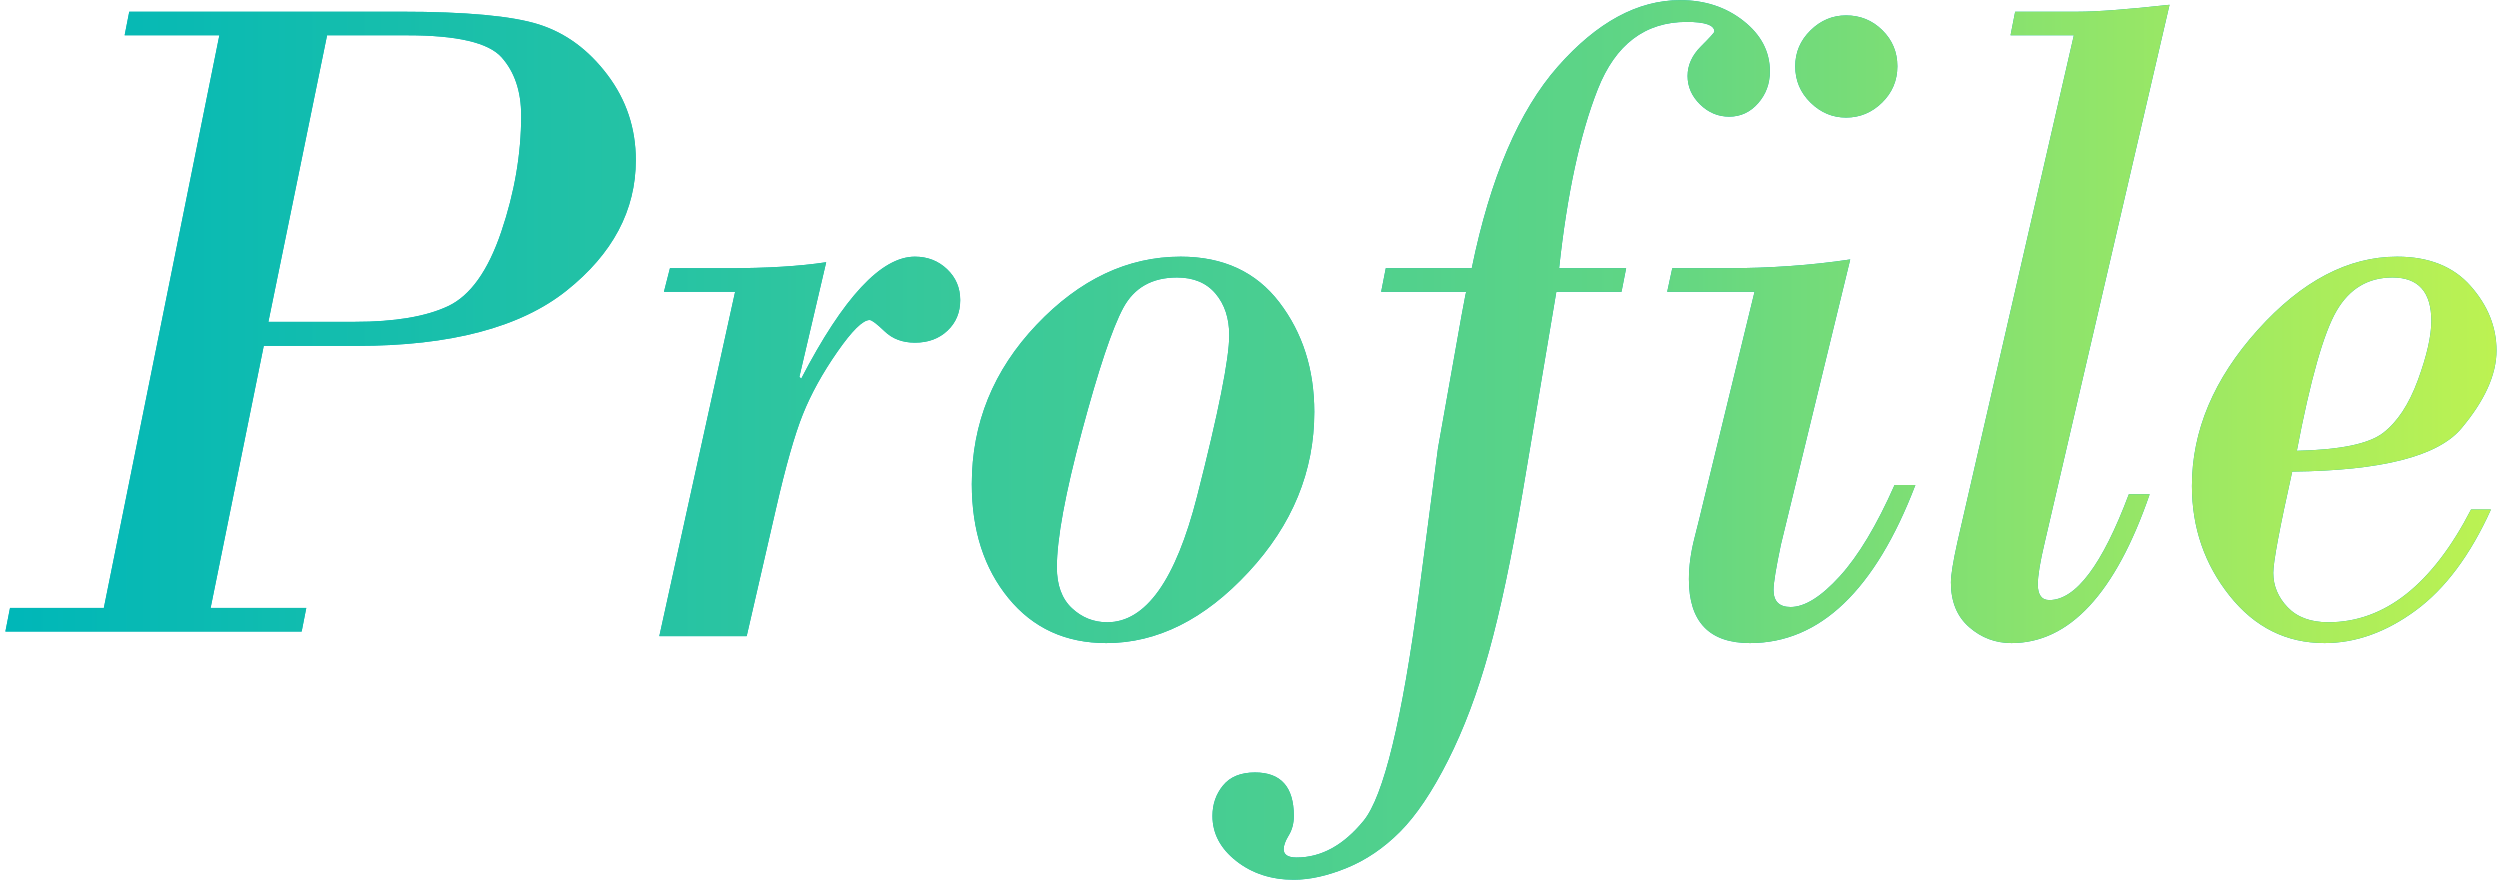
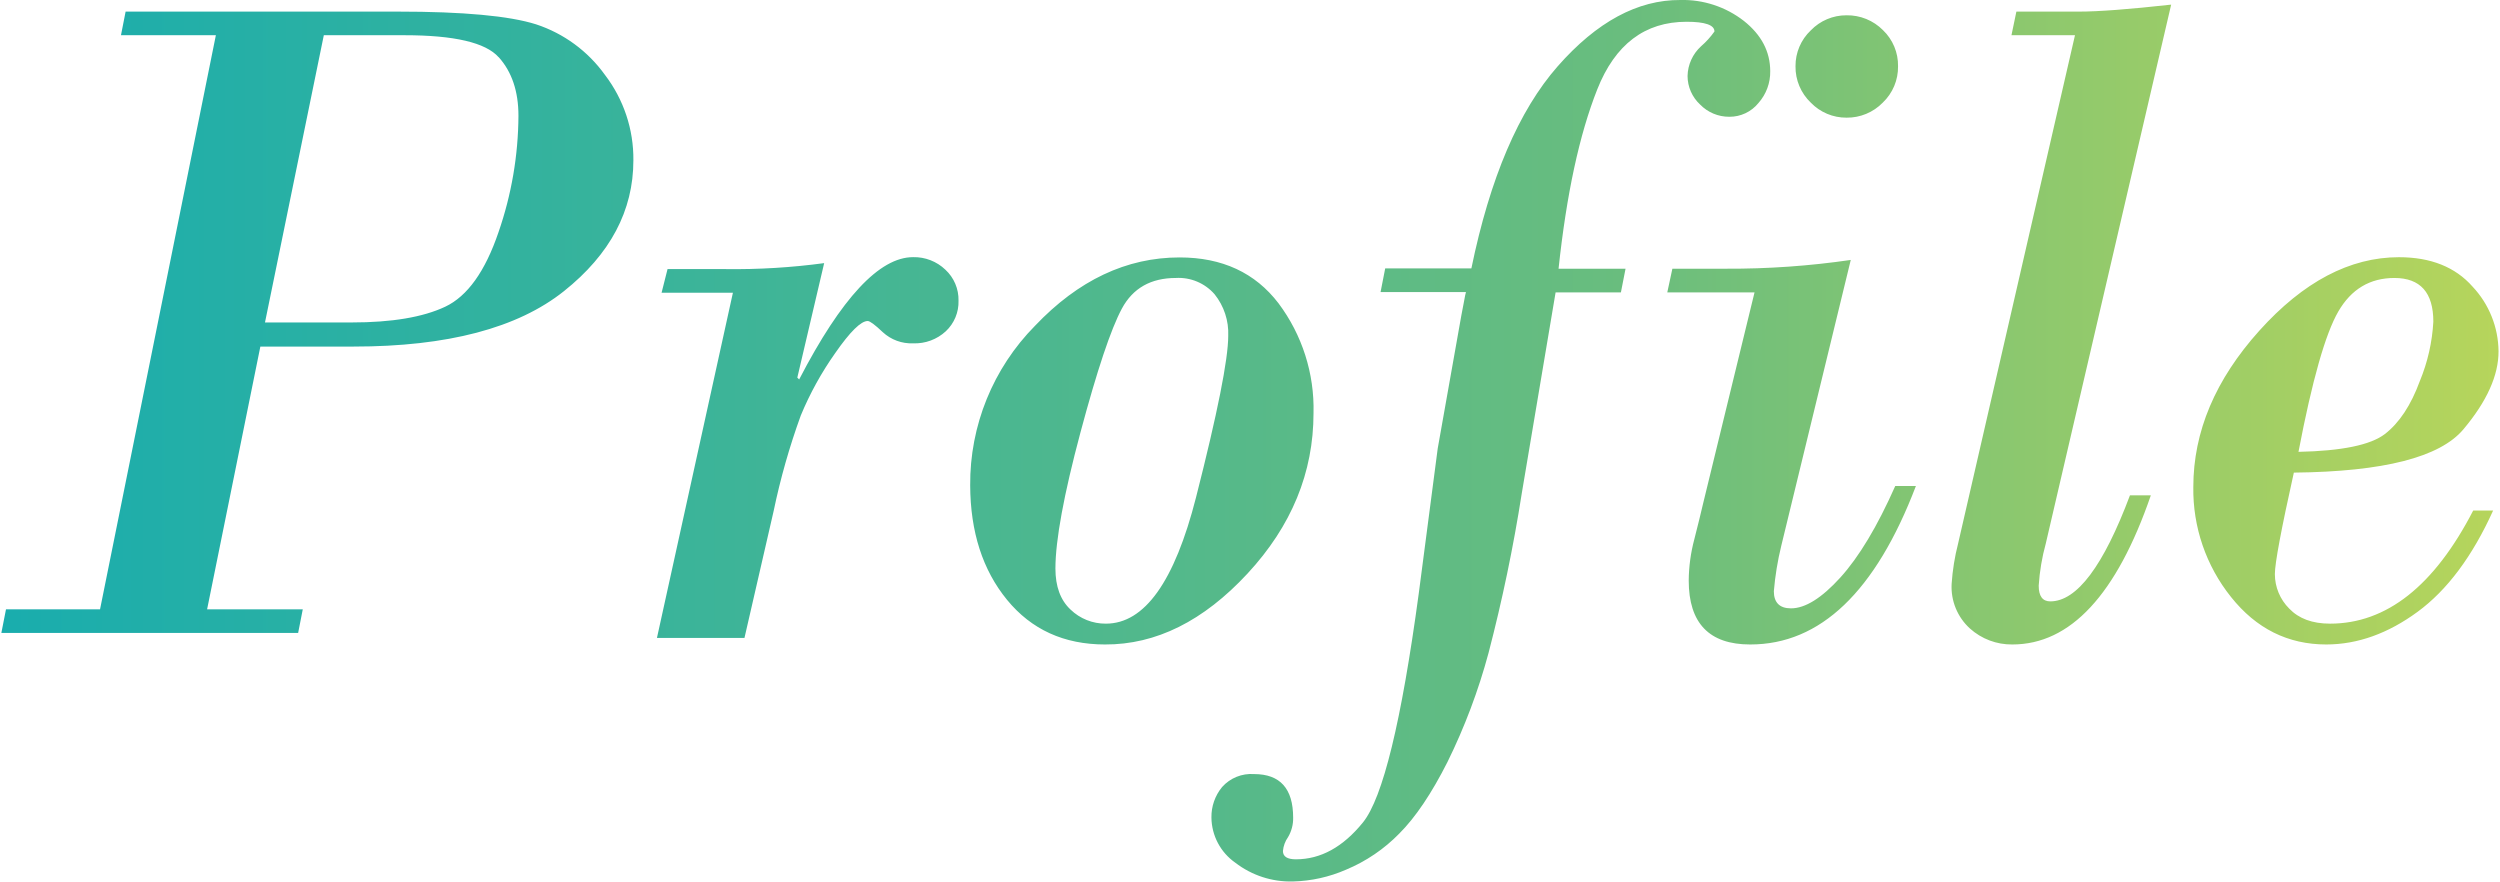
- <svg xmlns="http://www.w3.org/2000/svg" width="449" height="158" viewBox="0 0 449 158">
+ <svg xmlns="http://www.w3.org/2000/svg" viewBox="0 0 447.4 157.96" width="448" height="158">
  <defs>
-     <linearGradient id="PSgrad_0" x1="0%" x2="100%" y1="0%" y2="0%">
-       <stop offset="1%" stop-color="rgb(0,183,184)" stop-opacity="1" />
-       <stop offset="65%" stop-color="rgb(95,213,133)" stop-opacity="1" />
-       <stop offset="100%" stop-color="rgb(190,243,81)" stop-opacity="1" />
+     <style>.cls-1{fill:url(#Gradation_4);}</style>
+     <linearGradient id="Gradation_4" x1="-73.14" y1="497.32" x2="-72.14" y2="497.32" gradientTransform="matrix(447.4, 0, 0, -157.96, 32721.93, 78637.22)" gradientUnits="userSpaceOnUse">
+       <stop offset="0.01" stop-color="#1aadad" />
+       <stop offset="0.65" stop-color="#69bd7e" />
+       <stop offset="1" stop-color="#b7d55b" />
    </linearGradient>
  </defs>
-   <path fill-rule="evenodd" fill="rgb(6, 182, 181)" d="M442.062,76.936 C437.856,81.945 427.729,84.531 411.681,84.697 C409.412,94.880 408.278,100.940 408.278,102.876 C408.278,105.200 409.135,107.262 410.851,109.060 C412.566,110.859 415.002,111.758 418.156,111.758 C428.283,111.758 436.833,105.007 443.805,91.504 L447.375,91.504 C443.667,99.694 439.157,105.740 433.845,109.641 C428.532,113.542 423.081,115.493 417.492,115.493 C410.630,115.493 404.944,112.658 400.434,106.985 C395.923,101.313 393.669,94.741 393.669,87.271 C393.669,77.365 397.612,68.027 405.497,59.255 C413.383,50.485 421.725,46.099 430.524,46.099 C436.223,46.099 440.623,47.856 443.722,51.370 C446.821,54.884 448.371,58.744 448.371,62.949 C448.371,67.266 446.267,71.928 442.062,76.936 ZM429.694,49.834 C425.322,49.834 421.974,51.826 419.650,55.811 C417.326,59.795 414.946,68.179 412.512,80.962 C420.258,80.796 425.419,79.731 427.992,77.766 C430.566,75.802 432.654,72.634 434.260,68.262 C435.864,63.891 436.667,60.349 436.667,57.637 C436.667,52.436 434.343,49.834 429.694,49.834 ZM365.990,104.951 C365.990,106.833 366.682,107.773 368.065,107.773 C372.824,107.773 377.583,101.438 382.343,88.765 L386.078,88.765 C379.936,106.584 371.662,115.493 361.259,115.493 C358.381,115.493 355.849,114.539 353.664,112.629 C351.477,110.720 350.385,108.051 350.385,104.619 C350.385,103.291 350.771,100.884 351.547,97.397 L372.465,6.338 L361.093,6.338 L361.923,2.104 L373.129,2.104 C376.615,2.104 382.121,1.689 389.647,0.859 L367.235,97.397 C366.405,100.884 365.990,103.403 365.990,104.951 ZM314.287,115.493 C306.983,115.493 303.330,111.675 303.330,104.038 C303.330,101.714 303.662,99.252 304.326,96.650 C304.990,94.050 305.516,91.919 305.904,90.259 L315.117,52.407 L299.429,52.407 L300.342,48.174 L309.971,48.174 C317.884,48.174 325.327,47.649 332.300,46.597 L319.849,97.812 C318.963,102.019 318.521,104.731 318.521,105.947 C318.521,107.995 319.544,109.019 321.592,109.019 C324.137,109.019 327.083,107.179 330.432,103.499 C333.780,99.819 337.059,94.355 340.269,87.104 L344.004,87.104 C336.754,106.030 326.849,115.493 314.287,115.493 ZM331.553,21.113 C329.117,21.113 326.987,20.214 325.161,18.416 C323.335,16.618 322.422,14.445 322.422,11.899 C322.422,9.409 323.335,7.265 325.161,5.466 C326.987,3.669 329.117,2.769 331.553,2.769 C334.098,2.769 336.270,3.654 338.069,5.425 C339.867,7.197 340.767,9.355 340.767,11.899 C340.767,14.445 339.854,16.618 338.028,18.416 C336.201,20.214 334.043,21.113 331.553,21.113 ZM310.563,20.947 C308.571,20.947 306.828,20.214 305.333,18.748 C303.839,17.282 303.092,15.580 303.092,13.643 C303.092,11.706 303.894,9.936 305.499,8.330 C307.104,6.726 307.907,5.840 307.907,5.674 C307.907,4.512 306.246,3.931 302.926,3.931 C295.455,3.931 290.129,7.971 286.947,16.050 C283.764,24.130 281.454,34.838 280.016,48.174 L292.052,48.174 L291.222,52.407 L279.518,52.407 L273.458,88.433 C271.466,100.165 269.445,109.711 267.399,117.070 C265.351,124.429 262.902,130.933 260.053,136.577 C257.202,142.222 254.325,146.497 251.420,149.402 C248.515,152.307 245.332,154.465 241.874,155.876 C238.416,157.288 235.248,157.993 232.370,157.993 C228.331,157.993 224.886,156.873 222.035,154.631 C219.186,152.390 217.760,149.692 217.760,146.538 C217.760,144.434 218.397,142.608 219.669,141.060 C220.943,139.510 222.852,138.735 225.397,138.735 C230.045,138.735 232.370,141.336 232.370,146.538 C232.370,147.866 232.066,149.028 231.456,150.024 C230.848,151.021 230.543,151.851 230.543,152.515 C230.543,153.511 231.319,154.009 232.868,154.009 C237.296,154.009 241.306,151.809 244.904,147.410 C248.500,143.010 251.821,129.355 254.865,106.445 L258.268,80.464 L262.501,56.641 C262.556,56.420 262.695,55.686 262.916,54.441 C263.137,53.196 263.276,52.519 263.331,52.407 L248.058,52.407 L248.888,48.174 L264.328,48.174 C267.648,31.960 272.807,19.882 279.808,11.941 C286.808,4.001 294.127,0.029 301.764,0.029 C306.191,0.029 309.982,1.274 313.136,3.765 C316.290,6.255 317.868,9.272 317.868,12.813 C317.868,15.026 317.162,16.936 315.751,18.540 C314.340,20.146 312.610,20.947 310.563,20.947 ZM198.692,115.493 C191.387,115.493 185.535,112.810 181.136,107.441 C176.736,102.074 174.537,95.239 174.537,86.938 C174.537,76.037 178.410,66.506 186.158,58.342 C193.905,50.180 202.538,46.099 212.056,46.099 C219.693,46.099 225.599,48.838 229.778,54.316 C233.956,59.795 236.046,66.353 236.046,73.989 C236.046,84.670 232.103,94.257 224.217,102.751 C216.331,111.247 207.823,115.493 198.692,115.493 ZM218.323,52.739 C216.690,50.803 214.380,49.834 211.392,49.834 C206.910,49.834 203.685,51.660 201.722,55.313 C199.757,58.965 197.281,66.367 194.293,77.517 C191.304,88.669 189.810,96.789 189.810,101.880 C189.810,105.090 190.709,107.539 192.508,109.226 C194.306,110.915 196.422,111.758 198.858,111.758 C205.775,111.758 211.156,104.218 215.003,89.138 C218.849,74.059 220.772,64.416 220.772,60.210 C220.772,57.167 219.955,54.677 218.323,52.739 ZM164.318,61.538 C162.104,61.538 160.292,60.861 158.881,59.504 C157.470,58.149 156.570,57.471 156.183,57.471 C154.966,57.471 153.029,59.380 150.373,63.198 C147.717,67.017 145.654,70.752 144.189,74.404 C142.722,78.057 141.103,83.757 139.333,91.504 L134.103,114.248 L118.415,114.248 L132.028,52.407 L119.245,52.407 L120.324,48.174 L130.700,48.174 C137.783,48.174 143.676,47.815 148.381,47.095 L143.566,67.681 L143.898,68.013 C151.479,53.403 158.286,46.099 164.318,46.099 C166.587,46.099 168.510,46.846 170.087,48.340 C171.664,49.834 172.453,51.689 172.453,53.901 C172.453,56.115 171.692,57.942 170.170,59.380 C168.648,60.820 166.697,61.538 164.318,61.538 ZM64.055,62.119 L47.370,62.119 L37.824,109.185 L55.007,109.185 L54.177,113.418 L0.969,113.418 L1.799,109.185 L18.649,109.185 L39.401,6.338 L22.385,6.338 L23.215,2.104 L72.023,2.104 C83.699,2.104 91.945,2.866 96.760,4.387 C101.574,5.910 105.683,8.925 109.086,13.435 C112.490,17.946 114.191,23.051 114.191,28.750 C114.191,37.771 110.041,45.588 101.740,52.200 C93.439,58.813 80.877,62.119 64.055,62.119 ZM90.078,10.281 C87.725,7.653 82.095,6.338 73.186,6.338 L58.742,6.338 L48.200,57.803 L63.723,57.803 C70.916,57.803 76.506,56.862 80.490,54.980 C84.475,53.100 87.656,48.645 90.036,41.616 C92.415,34.589 93.605,27.644 93.605,20.781 C93.605,16.410 92.429,12.910 90.078,10.281 Z" />
-   <path fill="url(#PSgrad_0)" d="M442.062,76.936 C437.856,81.945 427.729,84.531 411.681,84.697 C409.412,94.880 408.278,100.940 408.278,102.876 C408.278,105.200 409.135,107.262 410.851,109.060 C412.566,110.859 415.002,111.758 418.156,111.758 C428.283,111.758 436.833,105.007 443.805,91.504 L447.375,91.504 C443.667,99.694 439.157,105.740 433.845,109.641 C428.532,113.542 423.081,115.493 417.492,115.493 C410.630,115.493 404.944,112.658 400.434,106.985 C395.923,101.313 393.669,94.741 393.669,87.271 C393.669,77.365 397.612,68.027 405.497,59.255 C413.383,50.485 421.725,46.099 430.524,46.099 C436.223,46.099 440.623,47.856 443.722,51.370 C446.821,54.884 448.371,58.744 448.371,62.949 C448.371,67.266 446.267,71.928 442.062,76.936 ZM429.694,49.834 C425.322,49.834 421.974,51.826 419.650,55.811 C417.326,59.795 414.946,68.179 412.512,80.962 C420.258,80.796 425.419,79.731 427.992,77.766 C430.566,75.802 432.654,72.634 434.260,68.262 C435.864,63.891 436.667,60.349 436.667,57.637 C436.667,52.436 434.343,49.834 429.694,49.834 ZM365.990,104.951 C365.990,106.833 366.682,107.773 368.065,107.773 C372.824,107.773 377.583,101.438 382.343,88.765 L386.078,88.765 C379.936,106.584 371.662,115.493 361.259,115.493 C358.381,115.493 355.849,114.539 353.664,112.629 C351.477,110.720 350.385,108.051 350.385,104.619 C350.385,103.291 350.771,100.884 351.547,97.397 L372.465,6.338 L361.093,6.338 L361.923,2.104 L373.129,2.104 C376.615,2.104 382.121,1.689 389.647,0.859 L367.235,97.397 C366.405,100.884 365.990,103.403 365.990,104.951 ZM314.287,115.493 C306.983,115.493 303.330,111.675 303.330,104.038 C303.330,101.714 303.662,99.252 304.326,96.650 C304.990,94.050 305.516,91.919 305.904,90.259 L315.117,52.407 L299.429,52.407 L300.342,48.174 L309.971,48.174 C317.884,48.174 325.327,47.649 332.300,46.597 L319.849,97.812 C318.963,102.019 318.521,104.731 318.521,105.947 C318.521,107.995 319.544,109.019 321.592,109.019 C324.137,109.019 327.083,107.179 330.432,103.499 C333.780,99.819 337.059,94.355 340.269,87.104 L344.004,87.104 C336.754,106.030 326.849,115.493 314.287,115.493 ZM331.553,21.113 C329.117,21.113 326.987,20.214 325.161,18.416 C323.335,16.618 322.422,14.445 322.422,11.899 C322.422,9.409 323.335,7.265 325.161,5.466 C326.987,3.669 329.117,2.769 331.553,2.769 C334.098,2.769 336.270,3.654 338.069,5.425 C339.867,7.197 340.767,9.355 340.767,11.899 C340.767,14.445 339.854,16.618 338.028,18.416 C336.201,20.214 334.043,21.113 331.553,21.113 ZM310.563,20.947 C308.571,20.947 306.828,20.214 305.333,18.748 C303.839,17.282 303.092,15.580 303.092,13.643 C303.092,11.706 303.894,9.936 305.499,8.330 C307.104,6.726 307.907,5.840 307.907,5.674 C307.907,4.512 306.246,3.931 302.926,3.931 C295.455,3.931 290.129,7.971 286.947,16.050 C283.764,24.130 281.454,34.838 280.016,48.174 L292.052,48.174 L291.222,52.407 L279.518,52.407 L273.458,88.433 C271.466,100.165 269.445,109.711 267.399,117.070 C265.351,124.429 262.902,130.933 260.053,136.577 C257.202,142.222 254.325,146.497 251.420,149.402 C248.515,152.307 245.332,154.465 241.874,155.876 C238.416,157.288 235.248,157.993 232.370,157.993 C228.331,157.993 224.886,156.873 222.035,154.631 C219.186,152.390 217.760,149.692 217.760,146.538 C217.760,144.434 218.397,142.608 219.669,141.060 C220.943,139.510 222.852,138.735 225.397,138.735 C230.045,138.735 232.370,141.336 232.370,146.538 C232.370,147.866 232.066,149.028 231.456,150.024 C230.848,151.021 230.543,151.851 230.543,152.515 C230.543,153.511 231.319,154.009 232.868,154.009 C237.296,154.009 241.306,151.809 244.904,147.410 C248.500,143.010 251.821,129.355 254.865,106.445 L258.268,80.464 L262.501,56.641 C262.556,56.420 262.695,55.686 262.916,54.441 C263.137,53.196 263.276,52.519 263.331,52.407 L248.058,52.407 L248.888,48.174 L264.328,48.174 C267.648,31.960 272.807,19.882 279.808,11.941 C286.808,4.001 294.127,0.029 301.764,0.029 C306.191,0.029 309.982,1.274 313.136,3.765 C316.290,6.255 317.868,9.272 317.868,12.813 C317.868,15.026 317.162,16.936 315.751,18.540 C314.340,20.146 312.610,20.947 310.563,20.947 ZM198.692,115.493 C191.387,115.493 185.535,112.810 181.136,107.441 C176.736,102.074 174.537,95.239 174.537,86.938 C174.537,76.037 178.410,66.506 186.158,58.342 C193.905,50.180 202.538,46.099 212.056,46.099 C219.693,46.099 225.599,48.838 229.778,54.316 C233.956,59.795 236.046,66.353 236.046,73.989 C236.046,84.670 232.103,94.257 224.217,102.751 C216.331,111.247 207.823,115.493 198.692,115.493 ZM218.323,52.739 C216.690,50.803 214.380,49.834 211.392,49.834 C206.910,49.834 203.685,51.660 201.722,55.313 C199.757,58.965 197.281,66.367 194.293,77.517 C191.304,88.669 189.810,96.789 189.810,101.880 C189.810,105.090 190.709,107.539 192.508,109.226 C194.306,110.915 196.422,111.758 198.858,111.758 C205.775,111.758 211.156,104.218 215.003,89.138 C218.849,74.059 220.772,64.416 220.772,60.210 C220.772,57.167 219.955,54.677 218.323,52.739 ZM164.318,61.538 C162.104,61.538 160.292,60.861 158.881,59.504 C157.470,58.149 156.570,57.471 156.183,57.471 C154.966,57.471 153.029,59.380 150.373,63.198 C147.717,67.017 145.654,70.752 144.189,74.404 C142.722,78.057 141.103,83.757 139.333,91.504 L134.103,114.248 L118.415,114.248 L132.028,52.407 L119.245,52.407 L120.324,48.174 L130.700,48.174 C137.783,48.174 143.676,47.815 148.381,47.095 L143.566,67.681 L143.898,68.013 C151.479,53.403 158.286,46.099 164.318,46.099 C166.587,46.099 168.510,46.846 170.087,48.340 C171.664,49.834 172.453,51.689 172.453,53.901 C172.453,56.115 171.692,57.942 170.170,59.380 C168.648,60.820 166.697,61.538 164.318,61.538 ZM64.055,62.119 L47.370,62.119 L37.824,109.185 L55.007,109.185 L54.177,113.418 L0.969,113.418 L1.799,109.185 L18.649,109.185 L39.401,6.338 L22.385,6.338 L23.215,2.104 L72.023,2.104 C83.699,2.104 91.945,2.866 96.760,4.387 C101.574,5.910 105.683,8.925 109.086,13.435 C112.490,17.946 114.191,23.051 114.191,28.750 C114.191,37.771 110.041,45.588 101.740,52.200 C93.439,58.813 80.877,62.119 64.055,62.119 ZM90.078,10.281 C87.725,7.653 82.095,6.338 73.186,6.338 L58.742,6.338 L48.200,57.803 L63.723,57.803 C70.916,57.803 76.506,56.862 80.490,54.980 C84.475,53.100 87.656,48.645 90.036,41.616 C92.415,34.589 93.605,27.644 93.605,20.781 C93.605,16.410 92.429,12.910 90.078,10.281 Z" />
+   <path class="cls-1" d="M441.09,76.91q-6.3,7.52-30.38,7.76-3.4,15.27-3.4,18.18a8.73,8.73,0,0,0,2.57,6.18c1.72,1.8,4.15,2.7,7.31,2.7q15.18,0,25.65-20.26h3.57q-5.57,12.3-13.53,18.14t-16.36,5.85q-10.29,0-17.06-8.5a30.79,30.79,0,0,1-6.76-19.72q0-14.85,11.83-28t25-13.16q8.55,0,13.2,5.27a17.12,17.12,0,0,1,4.65,11.58Q447.4,69.4,441.09,76.91ZM428.73,49.8q-6.57,0-10.05,6t-7.14,25.15q11.63-.24,15.48-3.19c2.58-2,4.66-5.13,6.27-9.51a32.49,32.49,0,0,0,2.41-10.62Q435.7,49.81,428.73,49.8ZM365,104.92c0,1.88.69,2.82,2.08,2.82q7.14,0,14.27-19h3.74q-9.21,26.72-24.82,26.72a11.16,11.16,0,0,1-7.59-2.86,10.06,10.06,0,0,1-3.28-8,39.55,39.55,0,0,1,1.16-7.22L371.5,6.31H360.12L361,2.08h11.21q5.23,0,16.52-1.25L366.27,97.37A37.42,37.42,0,0,0,365,104.92Zm-51.7,10.54q-11,0-11-11.45a29.61,29.61,0,0,1,1-7.39c.66-2.6,1.19-4.73,1.57-6.39l9.22-37.85H298.46l.91-4.24H309a150,150,0,0,0,22.33-1.57L318.88,97.78a52.79,52.79,0,0,0-1.33,8.14c0,2,1,3.07,3.07,3.07q3.83,0,8.84-5.52t9.84-16.4H343Q332.16,115.47,313.32,115.46Zm17.26-94.38a8.82,8.82,0,0,1-6.39-2.69,8.84,8.84,0,0,1-2.74-6.52,8.74,8.74,0,0,1,2.74-6.43,8.83,8.83,0,0,1,6.39-2.7A9,9,0,0,1,337.1,5.4a8.74,8.74,0,0,1,2.7,6.47,8.8,8.8,0,0,1-2.74,6.52A8.92,8.92,0,0,1,330.58,21.08Zm-21-.16a7.23,7.23,0,0,1-5.23-2.2,7,7,0,0,1-2.24-5.11,7.42,7.42,0,0,1,2.41-5.31,14.81,14.81,0,0,0,2.41-2.66q0-1.74-5-1.74-11.2,0-16,12.12t-6.93,32.12h12l-.83,4.24h-11.7l-6.06,36A292.54,292.54,0,0,1,266.43,117a107.22,107.22,0,0,1-7.35,19.51q-4.27,8.46-8.63,12.82a28.81,28.81,0,0,1-9.55,6.48,25.32,25.32,0,0,1-9.5,2.11,16.2,16.2,0,0,1-10.33-3.36,10,10,0,0,1-4.28-8.09A8.39,8.39,0,0,1,218.7,141a7,7,0,0,1,5.73-2.32q7,0,7,7.8a6.56,6.56,0,0,1-.91,3.49,5.08,5.08,0,0,0-.92,2.49c0,1,.78,1.49,2.33,1.49q6.65,0,12-6.6t10-41l3.4-26,4.23-23.82c.06-.22.2-1,.42-2.2s.36-1.92.41-2H247.09l.83-4.24h15.44q5-24.31,15.48-36.23T300.8,0a17.81,17.81,0,0,1,11.37,3.74q4.72,3.74,4.73,9a8.38,8.38,0,0,1-2.12,5.73A6.63,6.63,0,0,1,309.59,20.92ZM197.72,115.46q-11,0-17.55-8t-6.6-20.5a40.24,40.24,0,0,1,11.62-28.6q11.63-12.24,25.9-12.24,11.44,0,17.72,8.22A31.47,31.47,0,0,1,235.08,74q0,16-11.83,28.76T197.72,115.46Zm19.63-62.75a8.55,8.55,0,0,0-6.93-2.91q-6.72,0-9.67,5.48t-7.43,22.21q-4.47,16.73-4.48,24.36,0,4.82,2.7,7.35a9,9,0,0,0,6.35,2.53q10.38,0,16.14-22.62t5.77-28.93A11.17,11.17,0,0,0,217.35,52.71Zm-54,8.8a7.56,7.56,0,0,1-5.44-2q-2.11-2-2.7-2-1.82,0-5.81,5.73a57.43,57.43,0,0,0-6.18,11.2,123.93,123.93,0,0,0-4.86,17.1l-5.23,22.75H117.45l13.61-61.84H118.28l1.07-4.24h10.38a120.24,120.24,0,0,0,17.68-1.07L142.6,67.65l.33.33q11.37-21.92,20.42-21.91a8.1,8.1,0,0,1,5.77,2.24,7.33,7.33,0,0,1,2.36,5.56,7.21,7.21,0,0,1-2.28,5.48A8.16,8.16,0,0,1,163.35,61.51Zm-100.26.58H46.4l-9.54,47.07H54l-.83,4.23H0l.83-4.23H17.68L38.43,6.31h-17l.83-4.23h48.8q17.52,0,24.74,2.28a24.66,24.66,0,0,1,12.33,9.05,24.77,24.77,0,0,1,5.1,15.31q0,13.53-12.45,23.45T63.09,62.09Zm26-51.84Q85.59,6.31,72.22,6.31H57.77L47.23,57.77H62.75q10.8,0,16.77-2.82t9.55-13.36a64.72,64.72,0,0,0,3.57-20.84Q92.64,14.19,89.11,10.25Z" />
</svg>
